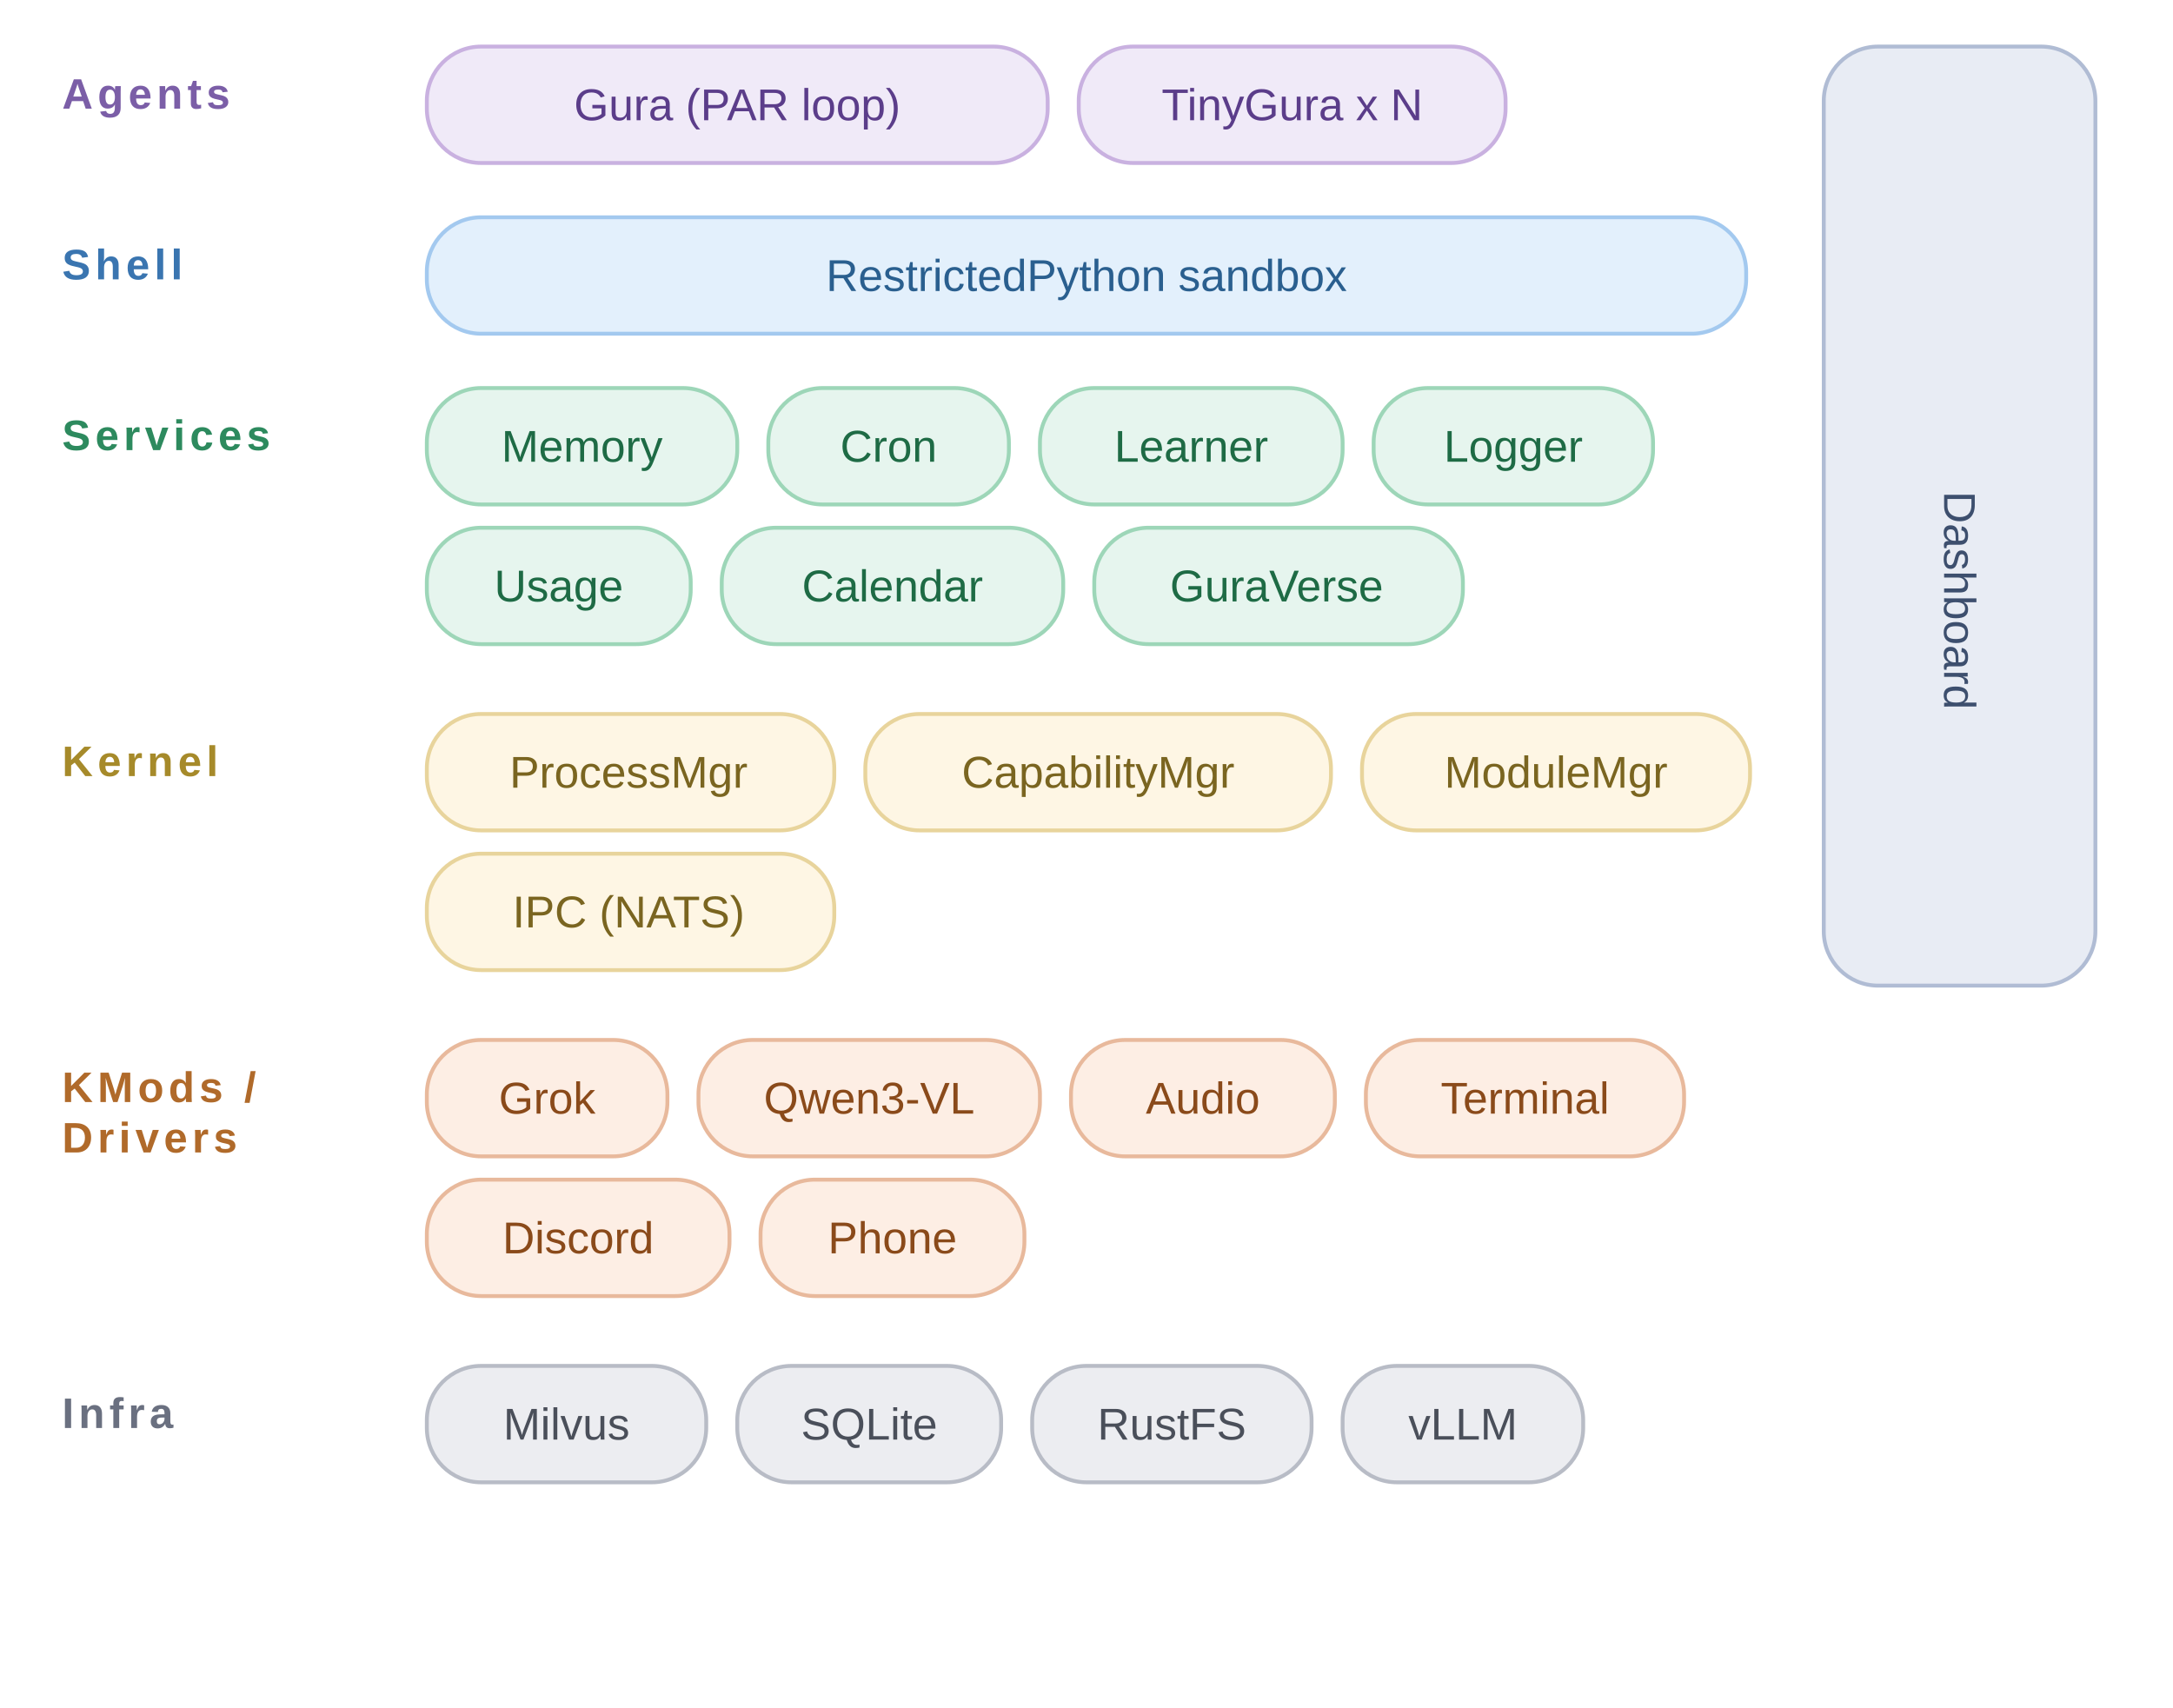
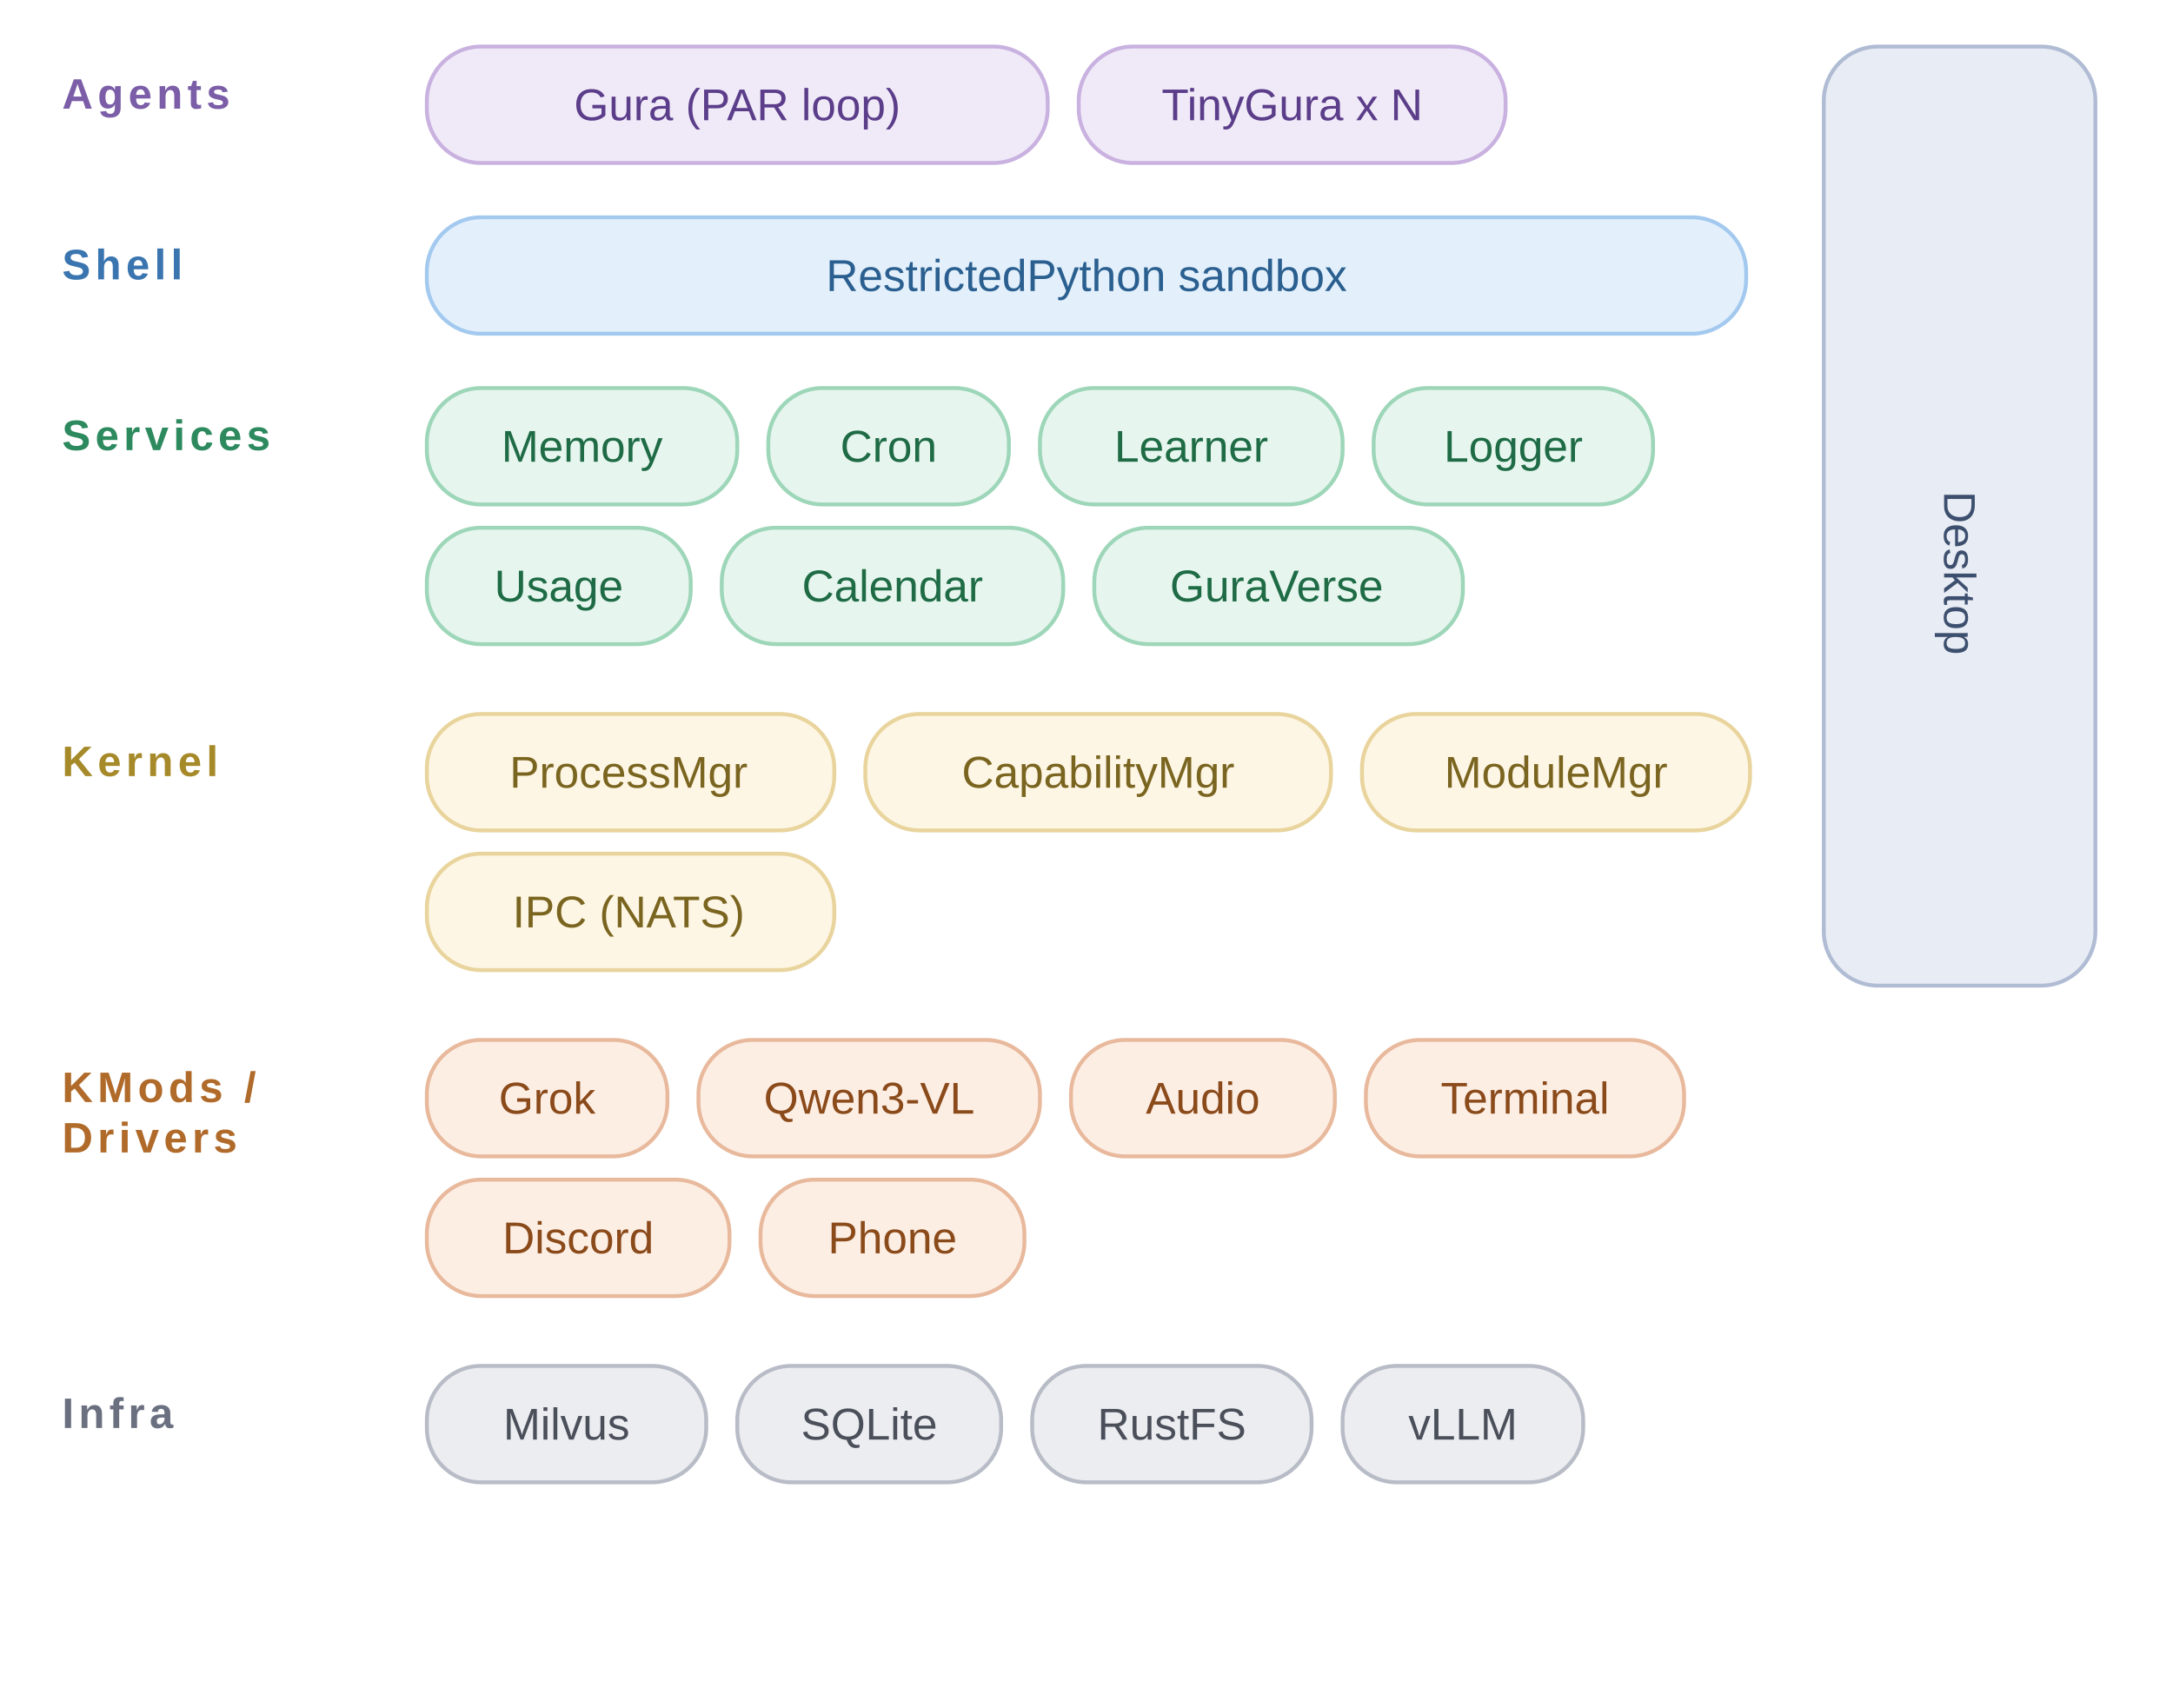
<svg xmlns="http://www.w3.org/2000/svg" viewBox="0 0 560 440" font-family="'Segoe UI', 'Helvetica Neue', Arial, sans-serif">
  <defs>
    <style>
      .row-label { font-size: 11px; font-weight: 700; text-transform: uppercase; letter-spacing: 1.2px; }
      .pill { rx: 14; ry: 14; }
      .pill-text { font-size: 11.5px; font-weight: 500; text-anchor: middle; dominant-baseline: central; }
    </style>
  </defs>
  <rect x="470" y="12" width="70" height="242" rx="14" ry="14" fill="#e8ecf4" stroke="#b0bcd4" />
-   <text x="505" y="133" class="pill-text" fill="#3d4f6e" writing-mode="tb" font-size="12" font-weight="600">Dashboard</text>
+   <text x="505" y="133" class="pill-text" fill="#3d4f6e" writing-mode="tb" font-size="12" font-weight="600">Desktop</text>
  <text x="16" y="28" class="row-label" fill="#7b5ea7">Agents</text>
  <rect x="110" y="12" width="160" height="30" class="pill" fill="#f0eaf8" stroke="#c9b1e0" />
  <text x="190" y="27" class="pill-text" fill="#5b3d8a">Gura (PAR loop)</text>
  <rect x="278" y="12" width="110" height="30" class="pill" fill="#f0eaf8" stroke="#c9b1e0" />
  <text x="333" y="27" class="pill-text" fill="#5b3d8a">TinyGura x N</text>
  <text x="16" y="72" class="row-label" fill="#3a75b0">Shell</text>
  <rect x="110" y="56" width="340" height="30" class="pill" fill="#e3f0fc" stroke="#a3c9ef" />
  <text x="280" y="71" class="pill-text" fill="#2a5f8f">RestrictedPython sandbox</text>
  <text x="16" y="116" class="row-label" fill="#2d8a5e">Services</text>
  <rect x="110" y="100" width="80" height="30" class="pill" fill="#e6f5ee" stroke="#9dd6b8" />
  <text x="150" y="115" class="pill-text" fill="#1e6b45">Memory</text>
  <rect x="198" y="100" width="62" height="30" class="pill" fill="#e6f5ee" stroke="#9dd6b8" />
  <text x="229" y="115" class="pill-text" fill="#1e6b45">Cron</text>
  <rect x="268" y="100" width="78" height="30" class="pill" fill="#e6f5ee" stroke="#9dd6b8" />
  <text x="307" y="115" class="pill-text" fill="#1e6b45">Learner</text>
  <rect x="354" y="100" width="72" height="30" class="pill" fill="#e6f5ee" stroke="#9dd6b8" />
  <text x="390" y="115" class="pill-text" fill="#1e6b45">Logger</text>
  <rect x="110" y="136" width="68" height="30" class="pill" fill="#e6f5ee" stroke="#9dd6b8" />
  <text x="144" y="151" class="pill-text" fill="#1e6b45">Usage</text>
  <rect x="186" y="136" width="88" height="30" class="pill" fill="#e6f5ee" stroke="#9dd6b8" />
  <text x="230" y="151" class="pill-text" fill="#1e6b45">Calendar</text>
  <rect x="282" y="136" width="95" height="30" class="pill" fill="#e6f5ee" stroke="#9dd6b8" />
  <text x="329" y="151" class="pill-text" fill="#1e6b45">GuraVerse</text>
  <text x="16" y="200" class="row-label" fill="#a68a2a">Kernel</text>
  <rect x="110" y="184" width="105" height="30" class="pill" fill="#fef6e4" stroke="#e8d49c" />
  <text x="162" y="199" class="pill-text" fill="#7a6520">ProcessMgr</text>
  <rect x="223" y="184" width="120" height="30" class="pill" fill="#fef6e4" stroke="#e8d49c" />
  <text x="283" y="199" class="pill-text" fill="#7a6520">CapabilityMgr</text>
  <rect x="351" y="184" width="100" height="30" class="pill" fill="#fef6e4" stroke="#e8d49c" />
  <text x="401" y="199" class="pill-text" fill="#7a6520">ModuleMgr</text>
  <rect x="110" y="220" width="105" height="30" class="pill" fill="#fef6e4" stroke="#e8d49c" />
  <text x="162" y="235" class="pill-text" fill="#7a6520">IPC (NATS)</text>
  <text x="16" y="284" class="row-label" fill="#b06a2a">KMods /</text>
  <text x="16" y="297" class="row-label" fill="#b06a2a">Drivers</text>
  <rect x="110" y="268" width="62" height="30" class="pill" fill="#fdeee4" stroke="#e8b99c" />
  <text x="141" y="283" class="pill-text" fill="#8a4a1a">Grok</text>
  <rect x="180" y="268" width="88" height="30" class="pill" fill="#fdeee4" stroke="#e8b99c" />
  <text x="224" y="283" class="pill-text" fill="#8a4a1a">Qwen3-VL</text>
  <rect x="276" y="268" width="68" height="30" class="pill" fill="#fdeee4" stroke="#e8b99c" />
  <text x="310" y="283" class="pill-text" fill="#8a4a1a">Audio</text>
  <rect x="352" y="268" width="82" height="30" class="pill" fill="#fdeee4" stroke="#e8b99c" />
  <text x="393" y="283" class="pill-text" fill="#8a4a1a">Terminal</text>
  <rect x="110" y="304" width="78" height="30" class="pill" fill="#fdeee4" stroke="#e8b99c" />
  <text x="149" y="319" class="pill-text" fill="#8a4a1a">Discord</text>
  <rect x="196" y="304" width="68" height="30" class="pill" fill="#fdeee4" stroke="#e8b99c" />
  <text x="230" y="319" class="pill-text" fill="#8a4a1a">Phone</text>
  <text x="16" y="368" class="row-label" fill="#6a7080">Infra</text>
  <rect x="110" y="352" width="72" height="30" class="pill" fill="#ecedf1" stroke="#b8bcc6" />
  <text x="146" y="367" class="pill-text" fill="#4a4f5a">Milvus</text>
  <rect x="190" y="352" width="68" height="30" class="pill" fill="#ecedf1" stroke="#b8bcc6" />
  <text x="224" y="367" class="pill-text" fill="#4a4f5a">SQLite</text>
  <rect x="266" y="352" width="72" height="30" class="pill" fill="#ecedf1" stroke="#b8bcc6" />
  <text x="302" y="367" class="pill-text" fill="#4a4f5a">RustFS</text>
  <rect x="346" y="352" width="62" height="30" class="pill" fill="#ecedf1" stroke="#b8bcc6" />
  <text x="377" y="367" class="pill-text" fill="#4a4f5a">vLLM</text>
</svg>
